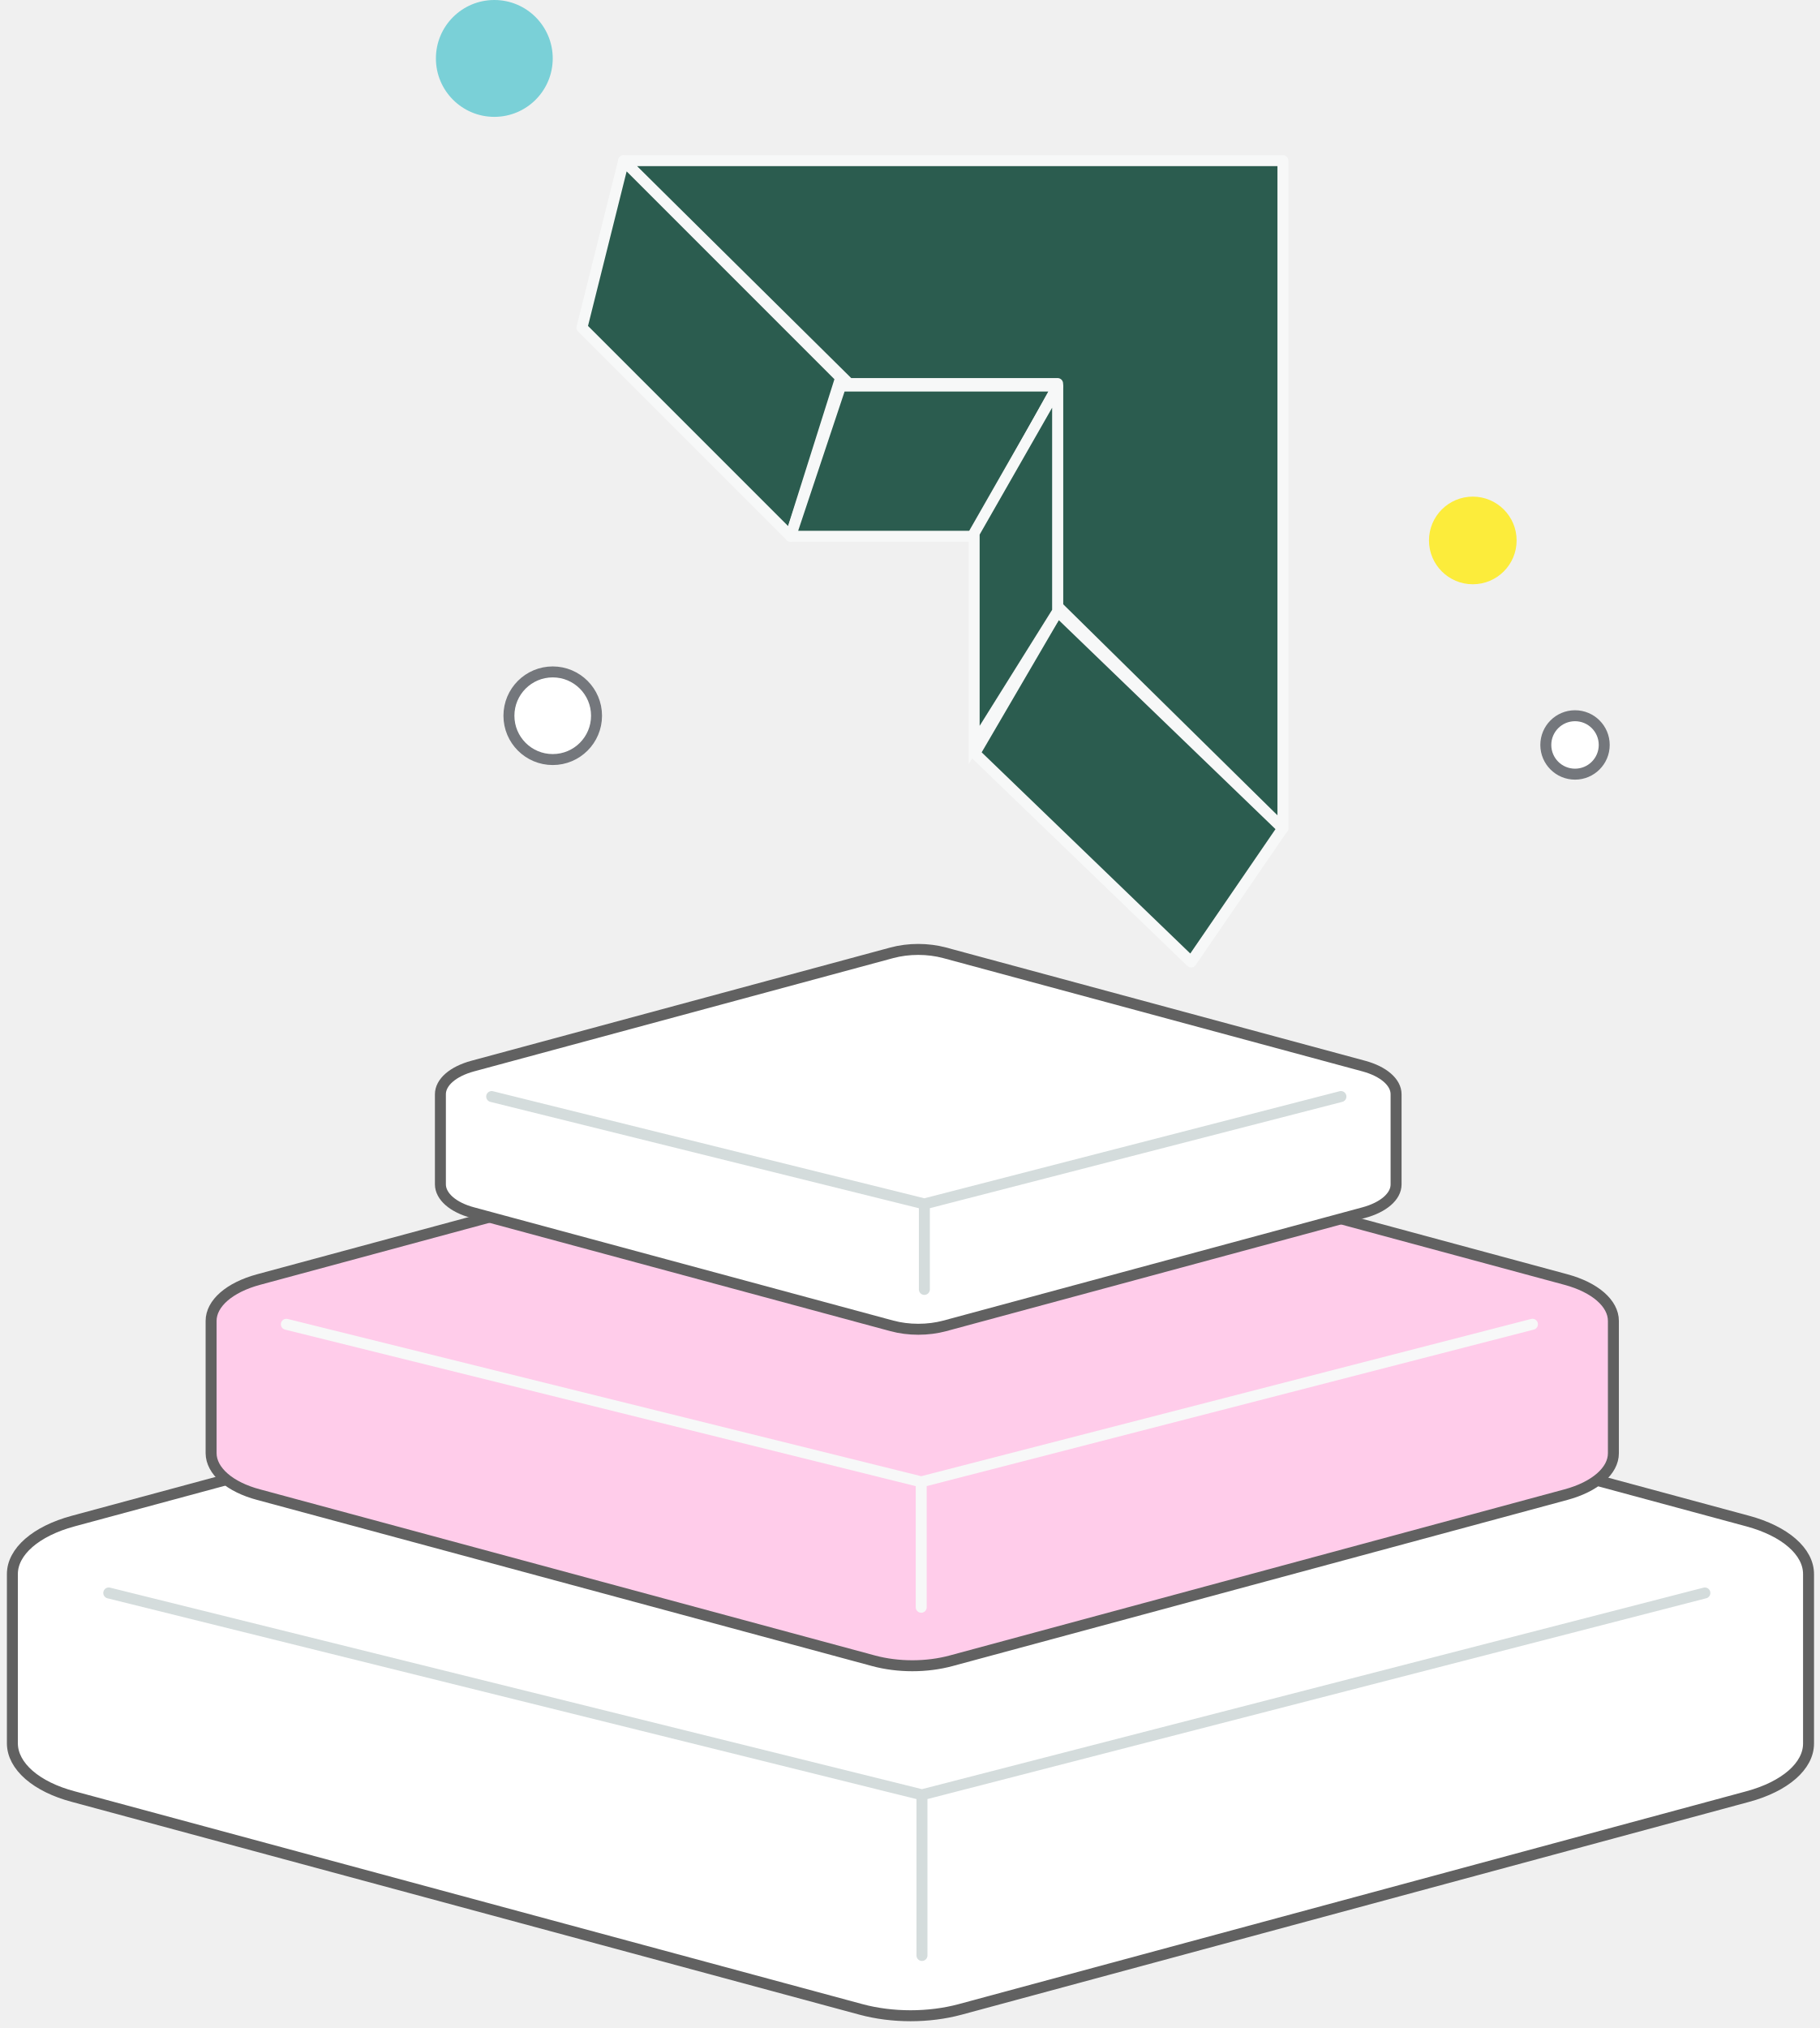
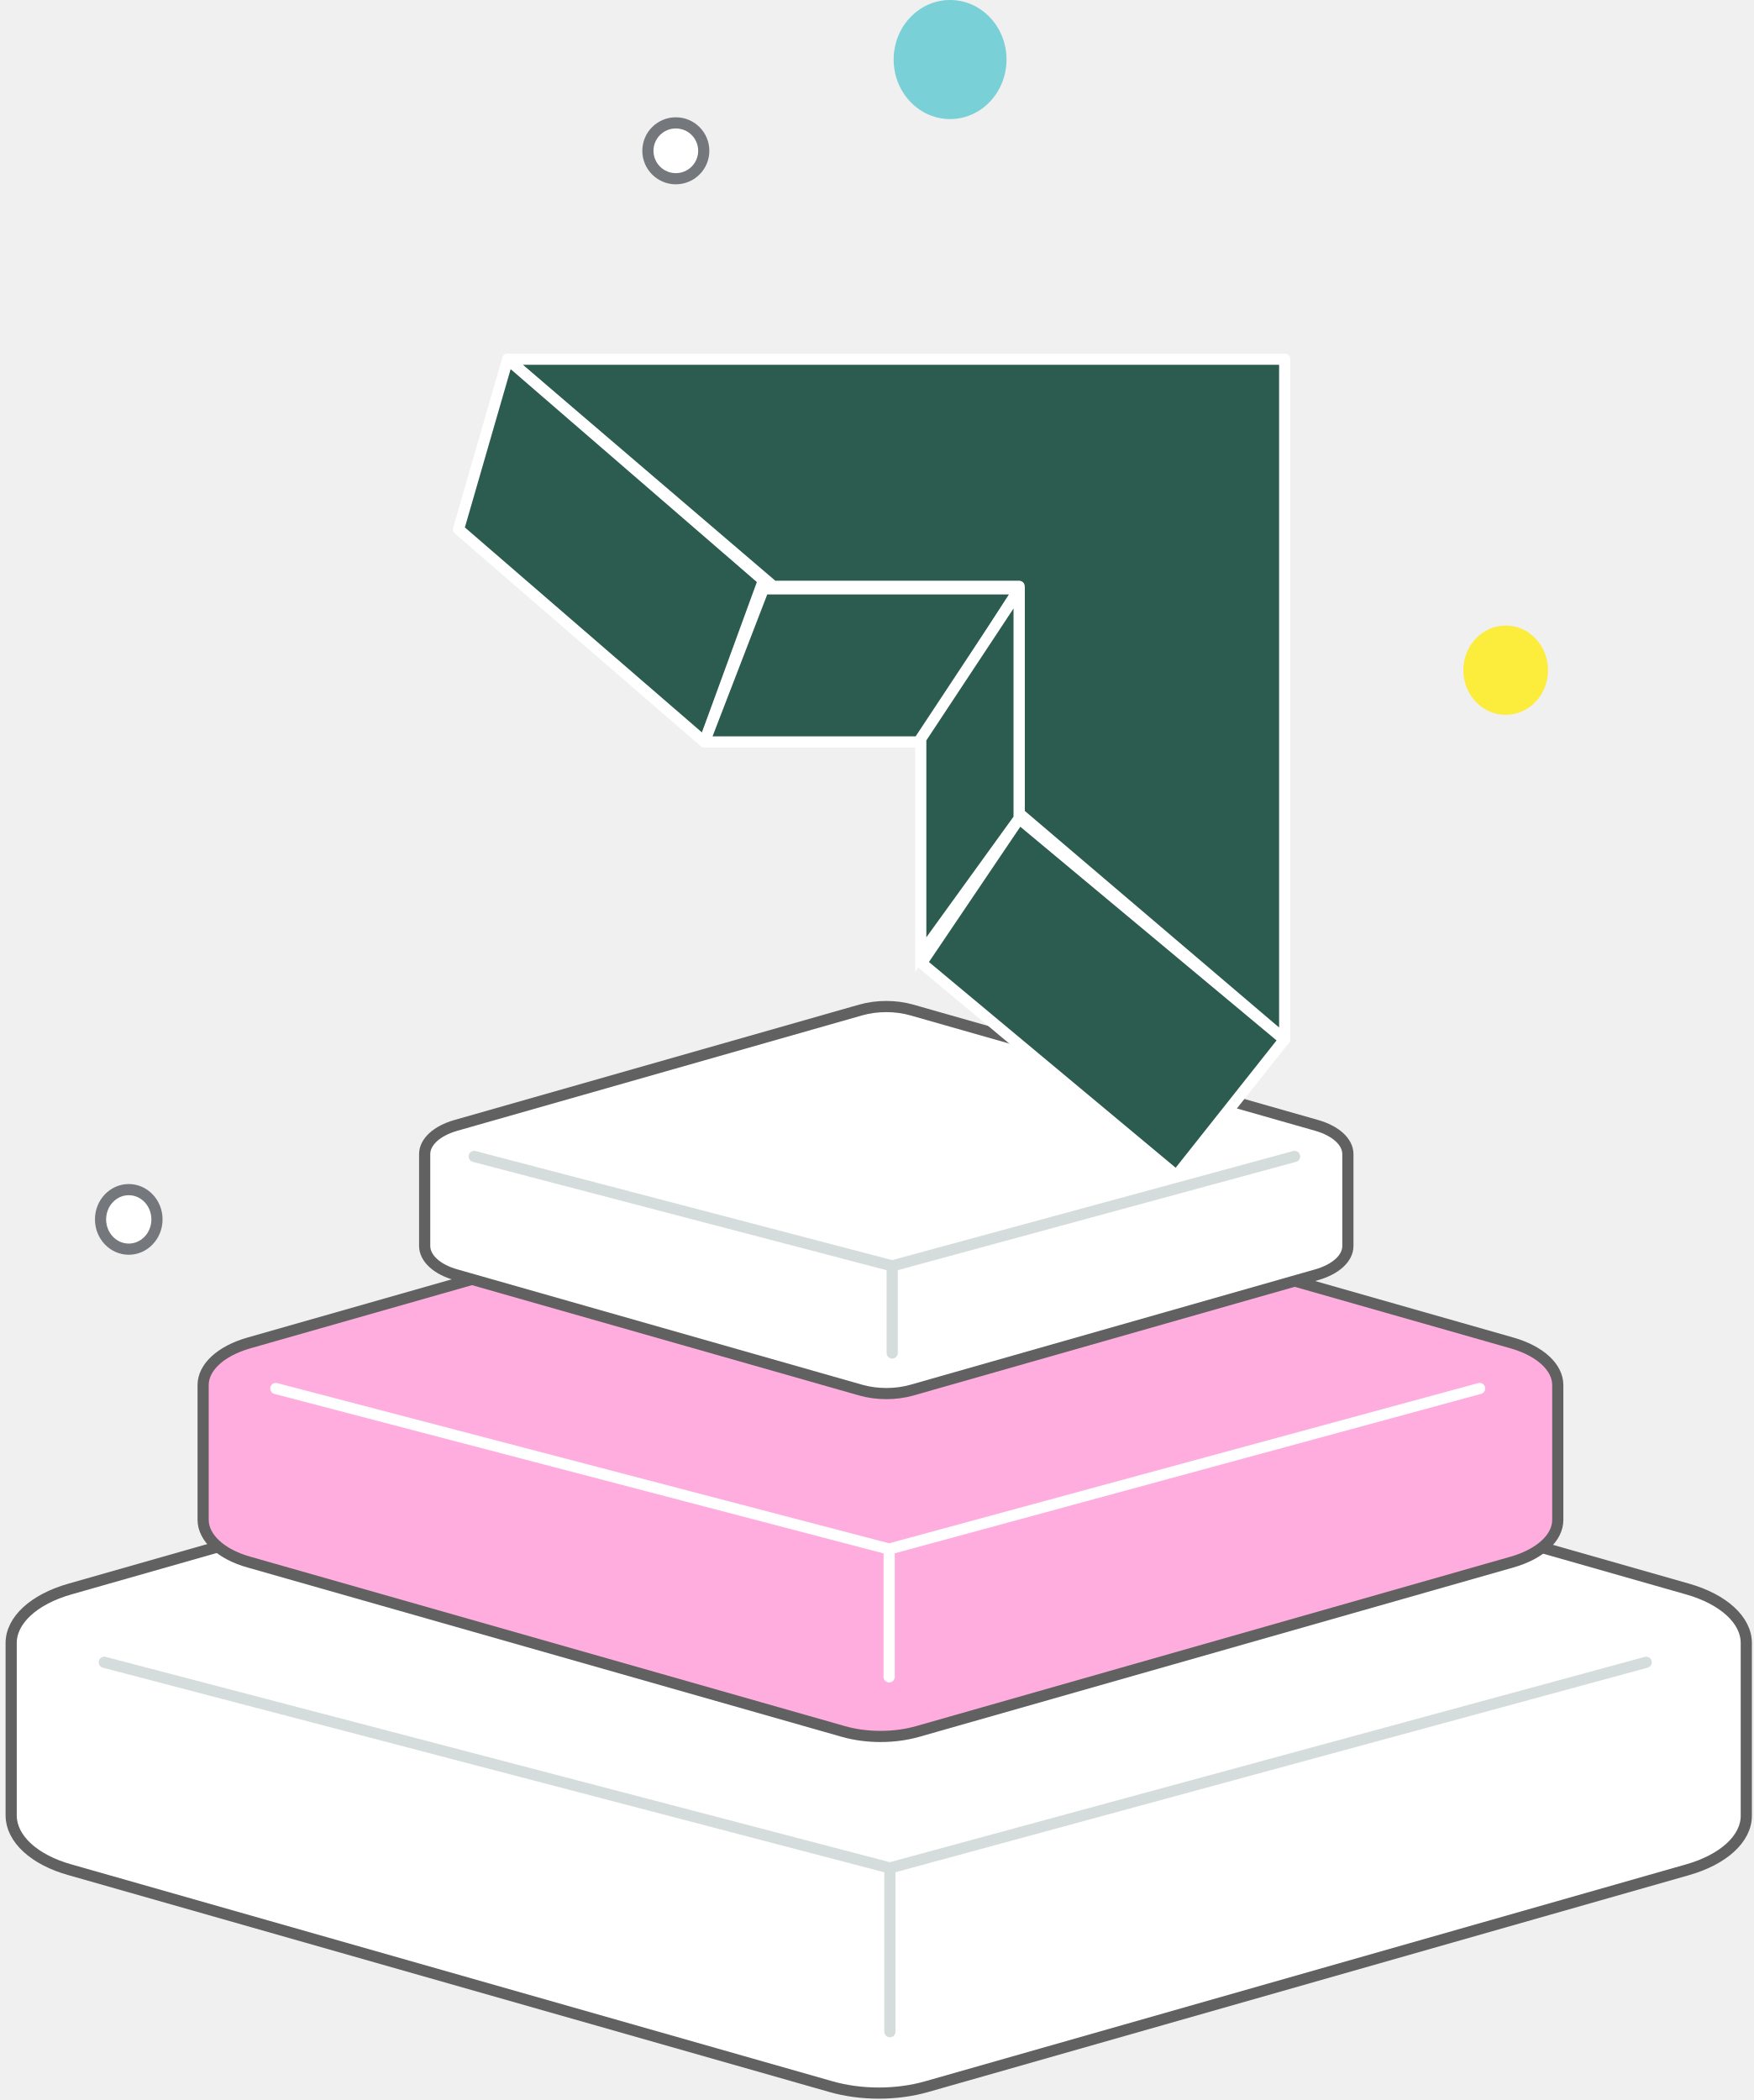
- <svg xmlns="http://www.w3.org/2000/svg" width="166" height="185" viewBox="0 0 166 185" fill="none">
-   <path d="M6.676 138.757L78.55 119.336C79.957 118.957 81.501 118.76 83.067 118.76C84.632 118.76 86.177 118.957 87.584 119.336L159.464 138.757C162.867 139.675 165.01 141.543 165.01 143.589V159.056C165.01 161.098 162.867 162.97 159.464 163.888L87.597 183.306C86.19 183.685 84.645 183.882 83.08 183.882C81.514 183.882 79.97 183.685 78.563 183.306L6.676 163.888C5.023 163.45 3.627 162.765 2.646 161.911C1.666 161.056 1.14 160.067 1.13 159.056V143.589C1.13 141.543 3.274 139.675 6.676 138.757Z" fill="white" stroke="#616161" stroke-linecap="round" stroke-linejoin="round" />
-   <path d="M9.923 145.315L84.12 163.728L155.553 145.315M84.12 178.384V163.739V178.384Z" fill="white" />
-   <path d="M9.923 145.315L84.12 163.728L155.553 145.315M84.12 178.384V163.739" stroke="#D4DCDC" stroke-linecap="round" stroke-linejoin="round" />
-   <path d="M23.59 116.724L79.704 101.562C80.802 101.266 82.008 101.112 83.23 101.112C84.452 101.112 85.658 101.266 86.756 101.562L142.875 116.724C145.531 117.441 147.205 118.9 147.205 120.497V132.572C147.205 134.167 145.531 135.628 142.875 136.345L86.767 151.504C85.668 151.8 84.463 151.954 83.24 151.954C82.018 151.954 80.812 151.8 79.714 151.504L23.59 136.345C22.3 136.003 21.21 135.468 20.445 134.801C19.679 134.134 19.269 133.362 19.261 132.572V120.497C19.261 118.9 20.934 117.441 23.59 116.724Z" fill="#FFCCEA" stroke="#616161" stroke-linecap="round" stroke-linejoin="round" />
-   <path d="M26.125 120.804L84.052 135.179L139.82 120.804M84.052 146.621V135.187" stroke="#F7F8F8" stroke-linecap="round" stroke-linejoin="round" />
-   <path d="M43.133 97.249L81.375 86.916C82.123 86.714 82.945 86.609 83.778 86.609C84.611 86.609 85.433 86.714 86.181 86.916L124.427 97.249C126.238 97.738 127.378 98.732 127.378 99.82V108.05C127.378 109.137 126.238 110.133 124.427 110.621L86.188 120.953C85.44 121.154 84.618 121.259 83.785 121.259C82.952 121.259 82.13 121.154 81.382 120.953L43.133 110.621C42.253 110.388 41.51 110.023 40.989 109.569C40.467 109.114 40.187 108.588 40.182 108.05V99.82C40.182 98.732 41.322 97.738 43.133 97.249Z" fill="white" stroke="#616161" stroke-linecap="round" stroke-linejoin="round" />
-   <path d="M44.86 100.03L84.339 109.827L122.346 100.03M84.339 117.625V109.833V117.625Z" fill="white" />
-   <path d="M44.86 100.03L84.339 109.827L122.346 100.03M84.339 117.625V109.833" stroke="#D4DCDC" stroke-linecap="round" stroke-linejoin="round" />
-   <path d="M117.054 14.657H56.902L77.46 34.989H96.496V55.321L117.054 75.57V14.657Z" fill="#2B5C4F" stroke="#F7F8F8" stroke-linejoin="round" />
-   <path d="M53.096 29.886L56.903 14.657L76.7 34.454L72.131 48.921L53.096 29.886Z" fill="#2B5C4F" stroke="#F7F8F8" stroke-linejoin="round" />
-   <path d="M88.938 68.718L96.496 55.773L117.026 75.57L108.679 87.753L88.938 68.718Z" fill="#2B5C4F" stroke="#F7F8F8" stroke-linejoin="round" />
-   <path d="M88.882 48.921H72.131L76.699 35.216H96.496L88.882 48.921Z" fill="#2B5C4F" stroke="#F7F8F8" stroke-linecap="round" stroke-linejoin="round" />
-   <path d="M88.882 48.635V67.956L96.496 55.774L96.496 35.31L88.882 48.635Z" fill="#2B5C4F" />
-   <path d="M88.882 67.956H88.382V69.7L89.306 68.221L88.882 67.956ZM88.882 48.635L88.448 48.387C88.405 48.463 88.382 48.548 88.382 48.635H88.882ZM96.496 35.31L96.996 35.31C96.996 35.084 96.844 34.886 96.624 34.827C96.405 34.769 96.175 34.866 96.062 35.062L96.496 35.31ZM96.496 55.774L96.92 56.039L96.996 55.917V55.774L96.496 55.774ZM89.382 67.956V48.635H88.382V67.956H89.382ZM89.316 48.883L96.93 35.559L96.062 35.062L88.448 48.387L89.316 48.883ZM95.996 35.31L95.996 55.774L96.996 55.774L96.996 35.31L95.996 35.31ZM96.072 55.509L88.458 67.691L89.306 68.221L96.92 56.039L96.072 55.509Z" fill="#F7F8F8" />
-   <path d="M50.431 69.289C52.639 69.289 54.428 67.499 54.428 65.291C54.428 63.084 52.639 61.294 50.431 61.294C48.223 61.294 46.434 63.084 46.434 65.291C46.434 67.499 48.223 69.289 50.431 69.289Z" fill="white" stroke="#74777C" stroke-linecap="round" stroke-linejoin="round" />
-   <path d="M134.377 53.298C136.585 53.298 138.375 51.509 138.375 49.301C138.375 47.094 136.585 45.304 134.377 45.304C132.17 45.304 130.38 47.094 130.38 49.301C130.38 51.509 132.17 53.298 134.377 53.298Z" fill="#FCEC3B" />
-   <path d="M143.704 70.621C145.176 70.621 146.369 69.428 146.369 67.956C146.369 66.484 145.176 65.291 143.704 65.291C142.232 65.291 141.039 66.485 141.039 67.956C141.039 69.428 142.232 70.621 143.704 70.621Z" fill="white" stroke="#74777C" stroke-linecap="round" stroke-linejoin="round" />
-   <path d="M45.101 10.66C48.045 10.66 50.431 8.274 50.431 5.33C50.431 2.387 48.045 0 45.101 0C42.158 0 39.772 2.387 39.772 5.33C39.772 8.274 42.158 10.66 45.101 10.66Z" fill="#7AD0D7" />
+ <svg xmlns="http://www.w3.org/2000/svg" width="157" height="188" viewBox="0 0 157 188" fill="none">
+   <path d="M6.257 142.257L74.38 122.836C75.713 122.457 77.177 122.26 78.661 122.26C80.145 122.26 81.609 122.457 82.942 122.836L151.072 142.257C154.296 143.175 156.328 145.043 156.328 147.089V162.556C156.328 164.598 154.296 166.47 151.072 167.388L82.954 186.806C81.621 187.185 80.157 187.382 78.673 187.382C77.19 187.382 75.725 187.185 74.392 186.806L6.257 167.388C4.69 166.95 3.367 166.265 2.437 165.41C1.508 164.556 1.01 163.567 1 162.556V147.089C1 145.043 3.032 143.175 6.257 142.257Z" fill="white" stroke="#616161" stroke-linecap="round" stroke-linejoin="round" />
+   <path d="M9.336 148.815L79.662 167.228L147.366 148.815M79.662 181.884V167.239V181.884Z" fill="white" />
+   <path d="M9.336 148.815L79.662 167.228L147.366 148.815M79.662 181.884V167.239" stroke="#D4DCDC" stroke-linecap="round" stroke-linejoin="round" />
+   <path d="M22.287 120.224L75.472 105.062C76.513 104.766 77.656 104.612 78.815 104.612C79.973 104.612 81.116 104.766 82.157 105.062L135.347 120.224C137.864 120.941 139.451 122.4 139.451 123.997V136.072C139.451 137.667 137.864 139.128 135.347 139.845L82.167 155.004C81.126 155.3 79.983 155.454 78.824 155.454C77.666 155.454 76.523 155.3 75.482 155.004L22.287 139.845C21.064 139.503 20.031 138.968 19.306 138.301C18.58 137.634 18.191 136.862 18.184 136.072V123.997C18.184 122.4 19.77 120.941 22.287 120.224Z" fill="#FFADDF" stroke="#616161" stroke-linecap="round" stroke-linejoin="round" />
+   <path d="M24.691 124.304L79.596 138.679L132.454 124.304M79.596 150.121V138.687V150.121Z" fill="#FFADDF" />
+   <path d="M24.691 124.304L79.596 138.679L132.454 124.304M79.596 150.121V138.687" stroke="white" stroke-linecap="round" stroke-linejoin="round" />
+   <path d="M40.812 100.749L77.059 90.416C77.769 90.214 78.547 90.109 79.337 90.109C80.126 90.109 80.906 90.214 81.615 90.416L117.865 100.749C119.581 101.238 120.662 102.232 120.662 103.32V111.55C120.662 112.637 119.581 113.633 117.865 114.121L81.621 124.453C80.912 124.654 80.133 124.759 79.344 124.759C78.554 124.759 77.775 124.654 77.066 124.453L40.812 114.121C39.979 113.888 39.275 113.523 38.78 113.069C38.286 112.614 38.021 112.088 38.016 111.55V103.32C38.016 102.232 39.097 101.238 40.812 100.749Z" fill="white" stroke="#616161" stroke-linecap="round" stroke-linejoin="round" />
+   <path d="M42.449 103.53L79.868 113.327L115.891 103.53M79.868 121.125V113.333V121.125Z" fill="white" />
+   <path d="M42.449 103.53L79.868 113.327L115.891 103.53M79.868 121.125V113.333" stroke="#D4DCDC" stroke-linecap="round" stroke-linejoin="round" />
+   <path d="M115.005 32.157H45.449L69.221 52.489H91.233V72.821L115.005 93.07V32.157Z" fill="#2B5C4F" stroke="white" stroke-linejoin="round" />
+   <path d="M41.047 47.386L45.449 32.157L68.341 51.954L63.058 66.421L41.047 47.386Z" fill="#2B5C4F" stroke="white" stroke-linejoin="round" />
+   <path d="M82.492 86.218L91.232 73.273L114.971 93.07L105.318 105.253L82.492 86.218Z" fill="#2B5C4F" stroke="white" stroke-linejoin="round" />
+   <path d="M82.428 66.421H63.059L68.341 52.716H91.233L82.428 66.421Z" fill="#2B5C4F" stroke="white" stroke-linecap="round" stroke-linejoin="round" />
+   <path d="M82.426 66.135V85.456L91.231 73.274L91.231 52.81L82.426 66.135Z" fill="#2B5C4F" />
+   <path d="M82.426 85.456H81.926V87.002L82.831 85.749L82.426 85.456ZM82.426 66.135L82.009 65.86C81.955 65.941 81.926 66.037 81.926 66.135H82.426ZM91.231 52.81L91.731 52.81C91.731 52.59 91.586 52.395 91.374 52.332C91.163 52.268 90.935 52.351 90.813 52.535L91.231 52.81ZM91.231 73.274L91.636 73.566L91.731 73.435V73.274L91.231 73.274ZM82.926 85.456V66.135H81.926V85.456H82.926ZM82.843 66.411L91.648 53.086L90.813 52.535L82.009 65.86L82.843 66.411ZM90.731 52.81L90.731 73.274L91.731 73.274L91.731 52.81L90.731 52.81ZM90.825 72.981L82.021 85.163L82.831 85.749L91.636 73.566L90.825 72.981Z" fill="white" />
+   <path d="M60.5 16C61.881 16 63 14.881 63 13.5C63 12.12 61.881 11 60.5 11C59.119 11 58 12.12 58 13.5C58 14.881 59.119 16 60.5 16Z" fill="white" stroke="#74777C" stroke-linecap="round" stroke-linejoin="round" />
+   <path d="M134.789 63.995C136.881 63.995 138.578 62.206 138.578 59.997C138.578 57.79 136.881 56 134.789 56C132.696 56 131 57.791 131 59.997C131 62.206 132.696 63.995 134.789 63.995Z" fill="#FCEC3B" />
+   <path d="M11.526 111.83C12.921 111.83 14.052 110.637 14.052 109.165C14.052 107.693 12.921 106.5 11.526 106.5C10.131 106.5 9 107.694 9 109.165C9 110.637 10.131 111.83 11.526 111.83Z" fill="white" stroke="#74777C" stroke-linecap="round" stroke-linejoin="round" />
+   <path d="M85.052 10.66C87.842 10.66 90.103 8.274 90.103 5.33C90.103 2.387 87.842 0 85.052 0C82.262 0 80 2.387 80 5.33C80 8.274 82.262 10.66 85.052 10.66Z" fill="#7AD0D7" />
</svg>
